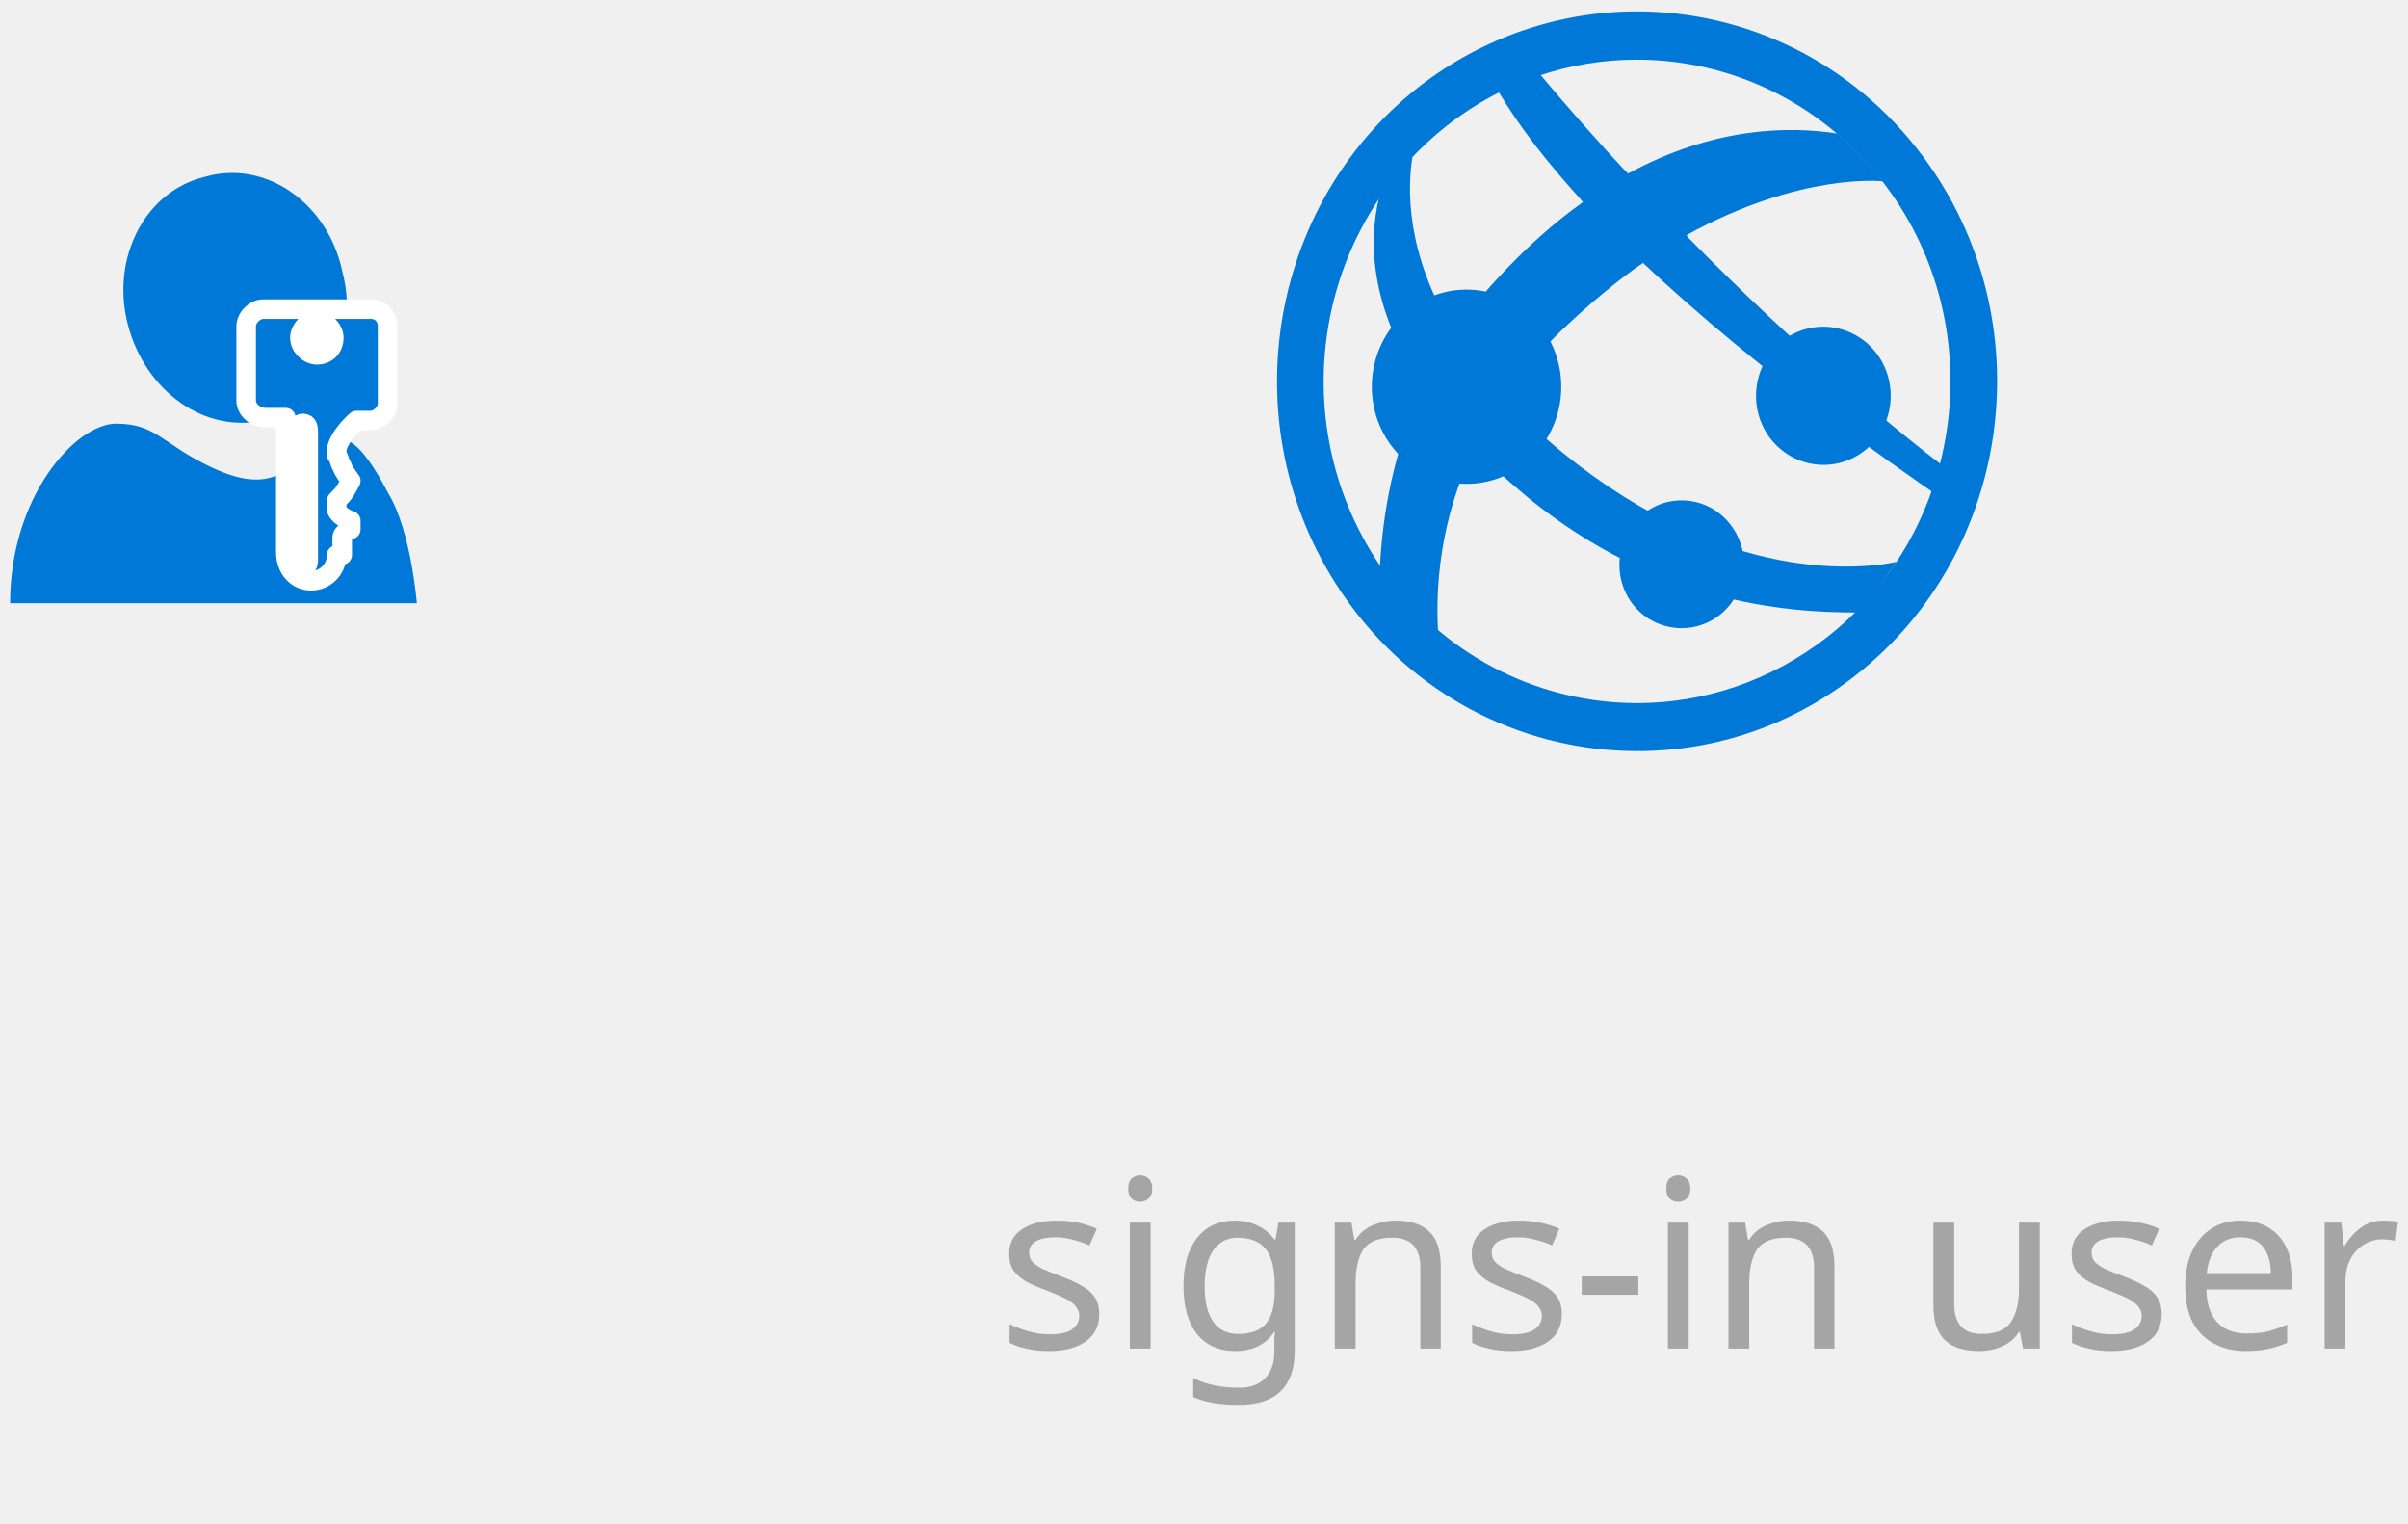
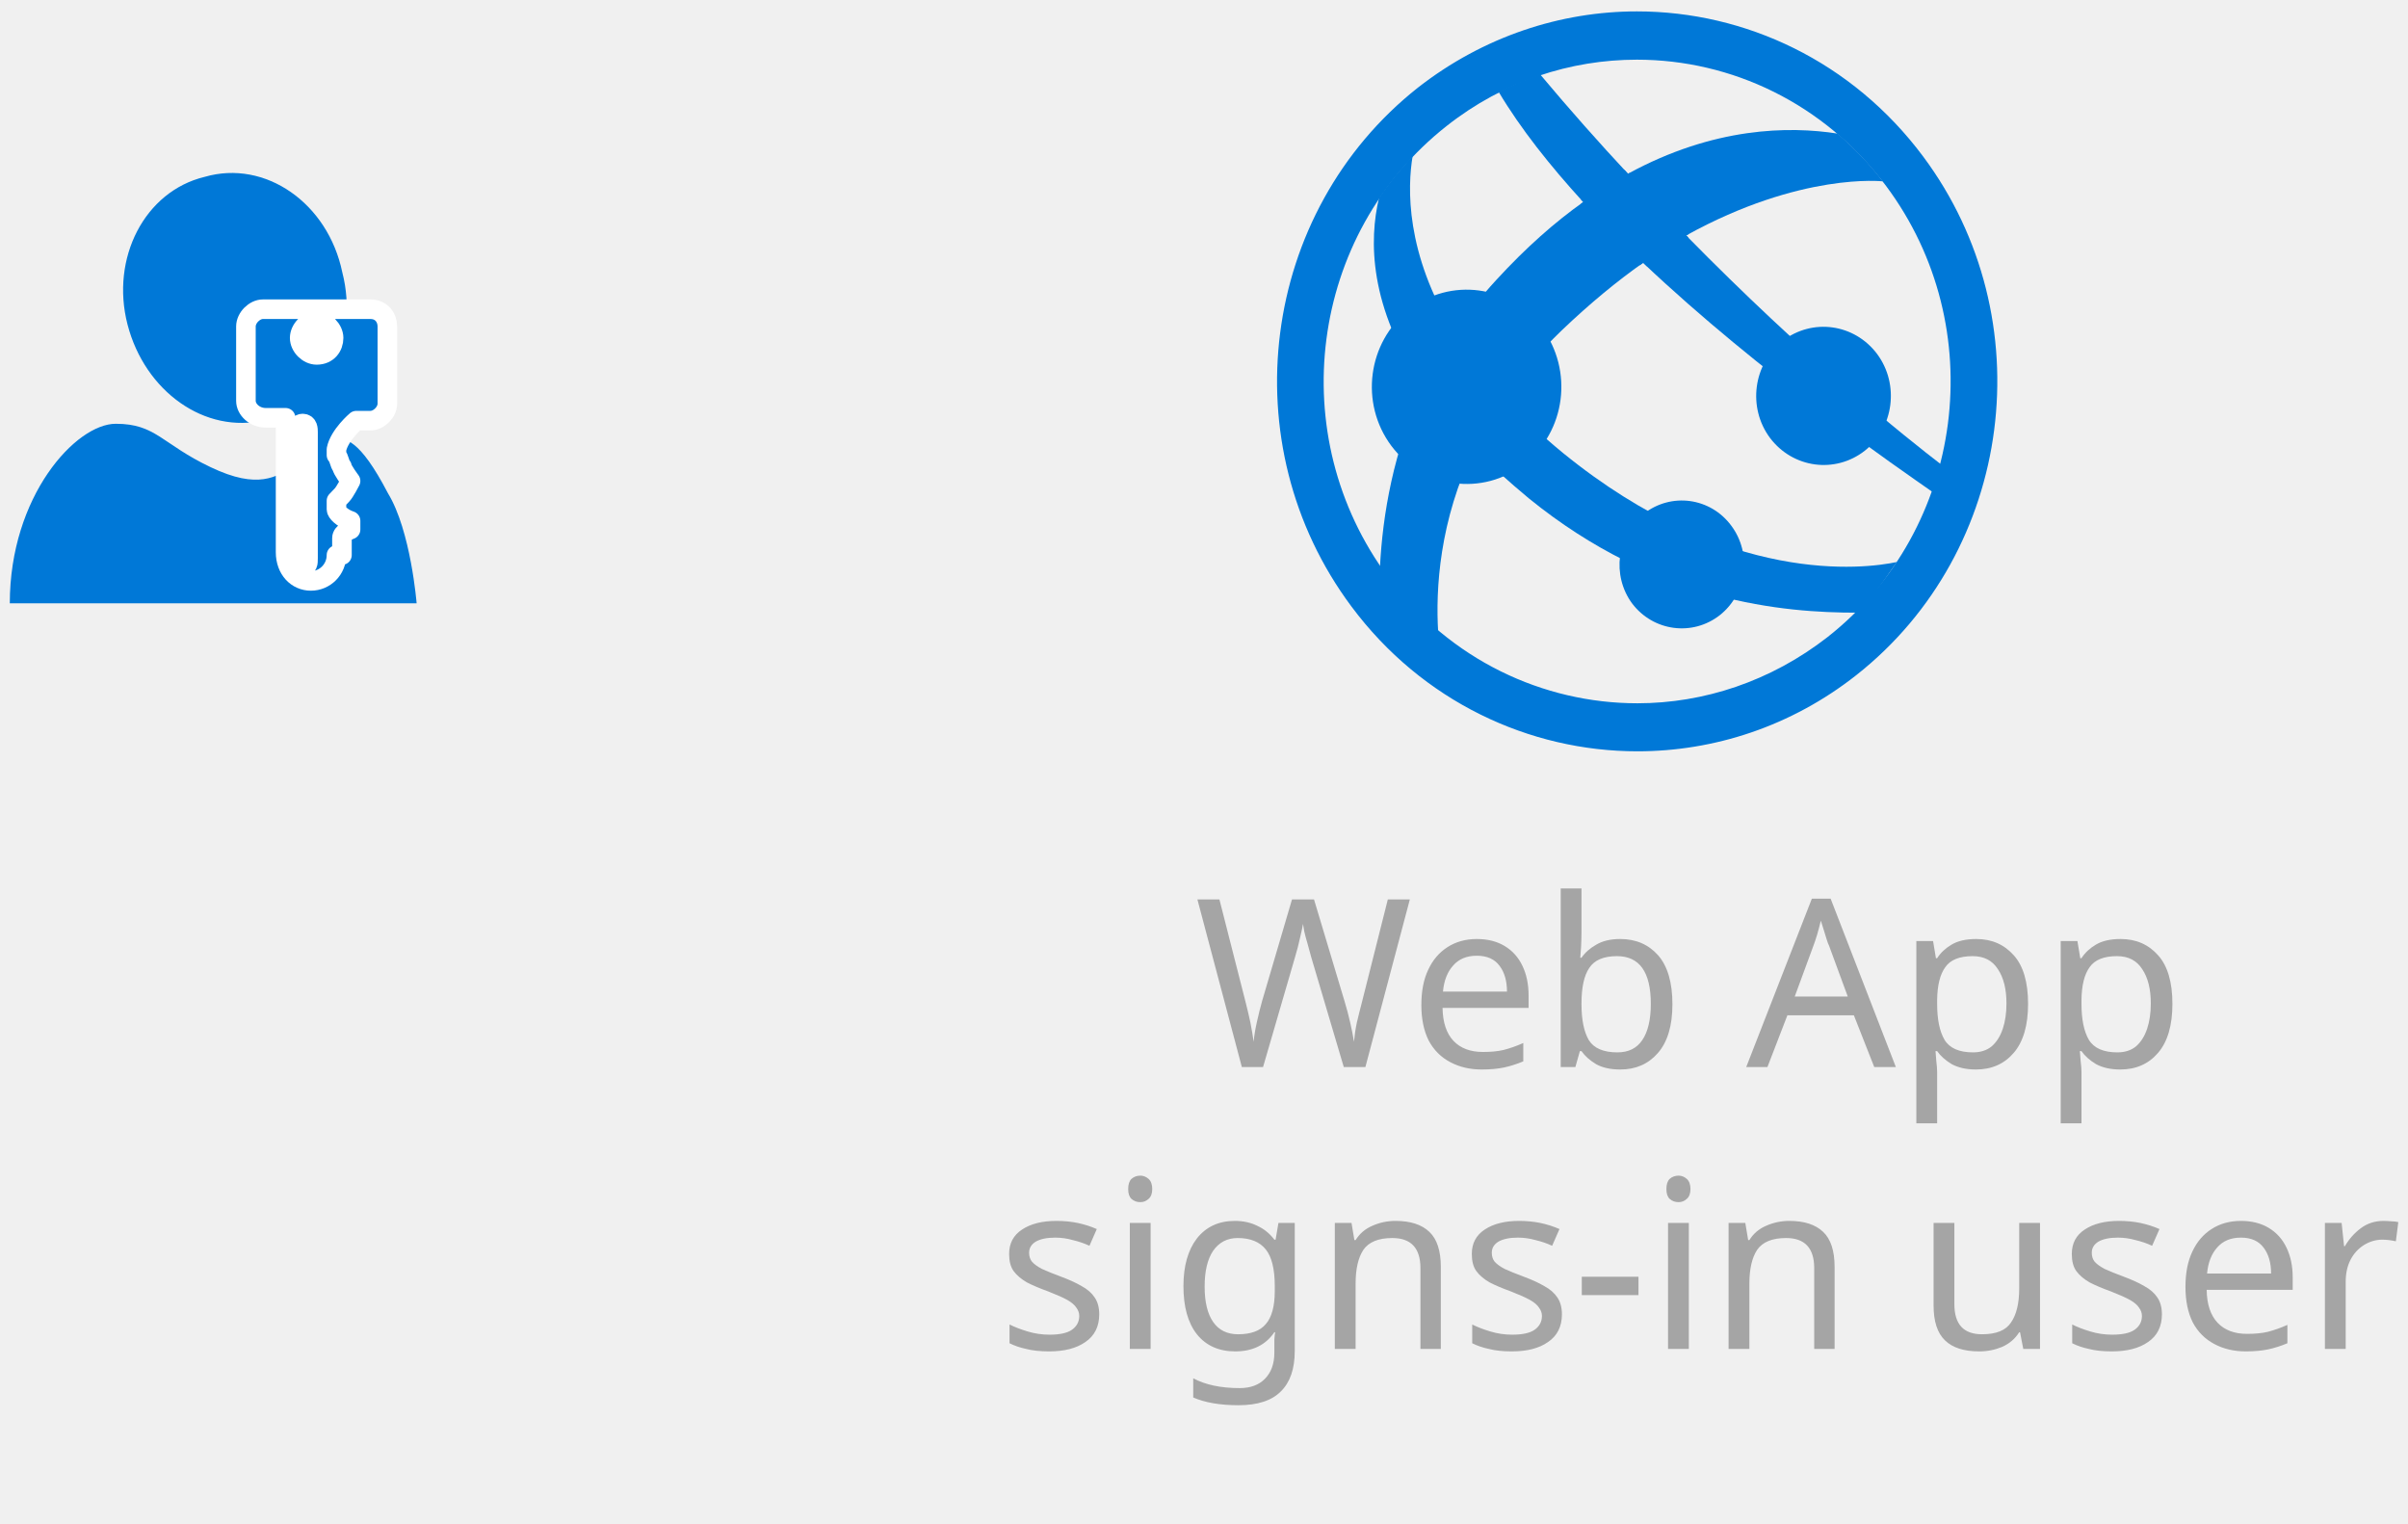
- <svg xmlns="http://www.w3.org/2000/svg" xmlns:ns1="http://schemas.microsoft.com/visio/2003/SVGExtensions/" width="1.282in" height="0.811in" viewBox="0 0 92.276 58.39" xml:space="preserve" color-interpolation-filters="sRGB" class="st6">
-   <ns1:documentProperties ns1:langID="1033" />
-   <style type="text/css">
- 	
- 		.st1 {fill:#0078d7;stroke:none;stroke-linecap:round;stroke-linejoin:round;stroke-width:0.75}
- 		.st2 {fill:#0078d7;stroke:#ffffff;stroke-linecap:round;stroke-linejoin:round;stroke-width:0.75}
- 		.st3 {fill:#ffffff;stroke:none;stroke-linecap:round;stroke-linejoin:round;stroke-width:0.75}
- 		.st4 {fill:#a5a5a5;font-family:Calibri;font-size:0.75em}
- 		.st5 {font-size:1em}
- 		.st6 {fill:none;fill-rule:evenodd;font-size:12px;overflow:visible;stroke-linecap:square;stroke-miterlimit:3}
- 	
- 	</style>
-   <g ns1:mID="0" ns1:index="1" ns1:groupContext="foregroundPage">
-     <ns1:pageProperties ns1:drawingScale="0.0393701" ns1:pageScale="0.0393701" ns1:drawingUnits="24" ns1:shadowOffsetX="8.50395" ns1:shadowOffsetY="-8.50395" />
-     <ns1:layer ns1:name="Azure" ns1:index="0" />
-     <g id="group1-1" transform="translate(0.375094,-35.2729)" ns1:mID="1" ns1:groupContext="group" ns1:layerMember="0">
-       <g id="group2-2" ns1:mID="2" ns1:groupContext="group" ns1:layerMember="0">
-         <g id="group3-3" ns1:mID="3" ns1:groupContext="group" ns1:layerMember="0">
-           <g id="group4-4" transform="translate(3.85181,-6.46171)" ns1:mID="4" ns1:groupContext="group" ns1:layerMember="0">
-             <g id="shape5-5" ns1:mID="5" ns1:groupContext="shape" ns1:layerMember="0">
-               <path d="M3.62 48.51 C1.32 49.06 0 51.62 0.66 54.17 C1.32 56.72 3.62 58.39 5.93 57.83 C8.23 57.28 9.55            54.73 8.89 52.17 C8.34 49.51 5.93 47.84 3.62 48.51 Z" class="st1" />
+ <svg xmlns="http://www.w3.org/2000/svg" width="123.035" height="77.853" class="st6" color-interpolation-filters="sRGB" viewBox="0 0 92.276 58.39" xml:space="preserve">
+   <style type="text/css">.st1{stroke:none;stroke-linecap:round;stroke-linejoin:round;stroke-width:.75}.st1,.st2{fill:#0078d7}.st2,.st3{stroke-linecap:round;stroke-linejoin:round;stroke-width:.75}.st2{stroke:#fff}.st3{fill:#fff;stroke:none}.st4{fill:#a5a5a5;font-family:Calibri;font-size:.75em}.st5{font-size:1em}.st6{fill:none;fill-rule:evenodd;font-size:12px;overflow:visible;stroke-linecap:square;stroke-miterlimit:3}</style>
+   <g>
+     <g id="group1-1" transform="translate(0.375094,-35.2729)">
+       <g id="group2-2">
+         <g id="group3-3">
+           <g id="group4-4" transform="translate(3.85181,-6.46171)">
+             <g id="shape5-5">
+               <path d="M3.62 48.51 C1.32 49.06 0 51.62 0.66 54.17 C1.32 56.72 3.62 58.39 5.93 57.83 C8.23 57.28 9.55 54.73 8.89 52.17 C8.34 49.51 5.93 47.84 3.62 48.51 Z" class="st1" />
            </g>
          </g>
-           <g id="group6-7" ns1:mID="6" ns1:groupContext="group" ns1:layerMember="0">
-             <g id="shape7-8" ns1:mID="7" ns1:groupContext="shape" ns1:layerMember="0">
-               <path d="M12.41 52.06 C11.97 52.06 11.53 52.84 10.87 53.17 C10.21 53.51 9.55 54.06 7.69 53.17 C5.82 52.28            5.6 51.51 4.06 51.51 C2.53 51.51 0 54.28 0 58.39 L15.59 58.39 C15.59 58.39 15.37 55.61 14.49            54.17 C13.39 52.06 12.85 52.06 12.41 52.06 Z" class="st1" />
+           <g id="group6-7">
+             <g id="shape7-8">
+               <path d="M12.41 52.06 C11.97 52.06 11.53 52.84 10.87 53.17 C10.21 53.51 9.55 54.06 7.69 53.17 C5.82 52.28 5.6 51.51 4.06 51.51 C2.53 51.51 0 54.28 0 58.39 L15.59 58.39 C15.59 58.39 15.37 55.61 14.49 54.17 C13.39 52.06 12.85 52.06 12.41 52.06 Z" class="st1" />
            </g>
          </g>
        </g>
      </g>
-       <g id="group8-10" transform="translate(9.04851,-0.859471)" ns1:mID="8" ns1:groupContext="group" ns1:layerMember="0">
-         <g id="shape9-11" ns1:mID="9" ns1:groupContext="shape" ns1:layerMember="0">
-           <path d="M4.77 47.98 L0.65 47.98 C0.33 47.98 0 48.31 0 48.64 L0 51.49 C0 51.82 0.33 52.14 0.76 52.14 L1.52 52.14          L1.52 57.29 C1.52 57.95 1.95 58.39 2.49 58.39 C3.03 58.39 3.47 57.95 3.47 57.4 C3.58 57.4 3.68 57.4          3.68 57.4 C3.68 57.4 3.68 56.86 3.68 56.75 C3.68 56.53 4.01 56.42 4.01 56.42 C4.01 56.42 4.01 56.09          4.01 56.09 C3.68 55.98 3.47 55.76 3.47 55.65 L3.47 55.32 C3.58 55.21 3.68 55.1 3.68 55.1 C3.79 54.99          4.01 54.56 4.01 54.56 C4.01 54.56 3.68 54.12 3.68 54.01 C3.58 53.9 3.58 53.68 3.47 53.57 L3.47 53.35          C3.58 52.8 4.23 52.25 4.23 52.25 L4.77 52.25 C5.09 52.25 5.42 51.93 5.42 51.6 L5.42 48.64 C5.42          48.31 5.2 47.98 4.77 47.98 ZM2.38 57.51 C2.38 57.73 2.38 57.84 2.17 57.84 C1.95 57.84 1.95 57.62          1.95 57.51 L1.95 52.69 C1.95 52.47 2.06 52.36 2.17 52.36 C2.38 52.36 2.38 52.58 2.38 52.69 L2.38          57.51 ZM2.71 49.73 C2.38 49.73 2.06 49.41 2.06 49.08 C2.06 48.75 2.38 48.42 2.71 48.42 C3.03 48.42          3.36 48.75 3.36 49.08 C3.36 49.41 3.14 49.73 2.71 49.73 Z" class="st2" />
+       <g id="group8-10" transform="translate(9.04851,-0.859471)">
+         <g id="shape9-11">
+           <path d="M4.77 47.98 L0.65 47.98 C0.33 47.98 0 48.31 0 48.64 L0 51.49 C0 51.82 0.33 52.14 0.76 52.14 L1.52 52.14 L1.52 57.29 C1.52 57.95 1.95 58.39 2.49 58.39 C3.03 58.39 3.47 57.95 3.47 57.4 C3.58 57.4 3.68 57.4 3.68 57.4 C3.68 57.4 3.68 56.86 3.68 56.75 C3.68 56.53 4.01 56.42 4.01 56.42 C4.01 56.42 4.01 56.09 4.01 56.09 C3.68 55.98 3.47 55.76 3.47 55.65 L3.47 55.32 C3.58 55.21 3.68 55.1 3.68 55.1 C3.79 54.99 4.01 54.56 4.01 54.56 C4.01 54.56 3.68 54.12 3.68 54.01 C3.58 53.9 3.58 53.68 3.47 53.57 L3.47 53.35 C3.58 52.8 4.23 52.25 4.23 52.25 L4.77 52.25 C5.09 52.25 5.42 51.93 5.42 51.6 L5.42 48.64 C5.42 48.31 5.2 47.98 4.77 47.98 ZM2.38 57.51 C2.38 57.73 2.38 57.84 2.17 57.84 C1.95 57.84 1.95 57.62 1.95 57.51 L1.95 52.69 C1.95 52.47 2.06 52.36 2.17 52.36 C2.38 52.36 2.38 52.58 2.38 52.69 L2.38 57.51 ZM2.71 49.73 C2.38 49.73 2.06 49.41 2.06 49.08 C2.06 48.75 2.38 48.42 2.71 48.42 C3.03 48.42 3.36 48.75 3.36 49.08 C3.36 49.41 3.14 49.73 2.71 49.73 Z" class="st2" />
        </g>
-         <g id="shape10-13" ns1:mID="10" ns1:groupContext="shape" ns1:layerMember="0" transform="translate(1.92482,-0.570756)">
-           <path d="M0.22 58.39 C0.11 58.39 0 58.28 0 58.17 L0 53.17 C0 53.06 0.11 52.95 0.22 52.95 C0.33 52.95 0.44 53.06          0.44 53.17 L0.44 58.28 C0.44 58.39 0.33 58.39 0.22 58.39 Z" class="st3" />
+         <g id="shape10-13" transform="translate(1.92482,-0.570756)">
+           <path d="M0.22 58.39 C0.11 58.39 0 58.28 0 58.17 L0 53.17 C0 53.06 0.11 52.95 0.22 52.95 C0.33 52.95 0.44 53.06 0.44 53.17 L0.44 58.28 C0.44 58.39 0.33 58.39 0.22 58.39 Z" class="st3" />
        </g>
-         <g id="shape11-15" ns1:mID="11" ns1:groupContext="shape" ns1:layerMember="0" transform="translate(2.05993,-8.66321)">
-           <ellipse cx="0.659" cy="57.724" rx="0.659" ry="0.666" class="st3" />
+         <g id="shape11-15" transform="translate(2.05993,-8.66321)">
+           <ellipse cx=".659" cy="57.724" class="st3" rx=".659" ry=".666" />
        </g>
      </g>
    </g>
-     <g id="group12-17" transform="translate(47.1469,-29.6035)" ns1:mID="12" ns1:groupContext="group" ns1:layerMember="0">
-       <ns1:userDefs />
-       <g id="group13-18" ns1:mID="13" ns1:groupContext="group" ns1:layerMember="0">
-         <g id="shape14-19" ns1:mID="14" ns1:groupContext="shape" ns1:layerMember="0">
-           <path d="M22.89 54.01 C20.71 55.71 18.14 56.55 15.6 56.55 C11.99 56.55 8.42 54.89 6.05 51.72 C2.02 46.3 3.02          38.58 8.29 34.43 C10.47 32.71 13.04 31.89 15.58 31.89 C19.2 31.89 22.76 33.56 25.13 36.73 C29.16          42.13 28.16 49.87 22.89 54.01 ZM26.55 35.6 C23.83 31.95 19.73 30.04 15.58 30.04 C12.66 30.04 9.7          31 7.19 32.96 C1.15 37.73 0 46.62 4.64 52.84 C7.35 56.48 11.46 58.39 15.6 58.39 C18.53 58.39 21.49          57.44 23.99 55.47 C30.03 50.71 31.18 41.81 26.55 35.6 Z" class="st1" />
+     <g id="group12-17" transform="translate(47.1469,-29.6035)">
+       <g id="group13-18">
+         <g id="shape14-19">
+           <path d="M22.89 54.01 C20.71 55.71 18.14 56.55 15.6 56.55 C11.99 56.55 8.42 54.89 6.05 51.72 C2.02 46.3 3.02 38.58 8.29 34.43 C10.47 32.71 13.04 31.89 15.58 31.89 C19.2 31.89 22.76 33.56 25.13 36.73 C29.16 42.13 28.16 49.87 22.89 54.01 ZM26.55 35.6 C23.83 31.95 19.73 30.04 15.58 30.04 C12.66 30.04 9.7 31 7.19 32.96 C1.15 37.73 0 46.62 4.64 52.84 C7.35 56.48 11.46 58.39 15.6 58.39 C18.53 58.39 21.49 57.44 23.99 55.47 C30.03 50.71 31.18 41.81 26.55 35.6 Z" class="st1" />
        </g>
      </g>
-       <g id="group15-21" transform="translate(4.95555,-4.39537)" ns1:mID="15" ns1:groupContext="group" ns1:layerMember="0">
-         <g id="group16-22" transform="translate(0.341805,-0.176482)" ns1:mID="16" ns1:groupContext="group" ns1:layerMember="0">
-           <g id="group17-23" transform="translate(0.437249,2.13163E-14)" ns1:mID="17" ns1:groupContext="group" ns1:layerMember="0">
-             <g id="shape18-24" ns1:mID="18" ns1:groupContext="shape" ns1:layerMember="0">
-               <path d="M3.62 51.36 C2.82 50.55 2.18 49.77 1.66 49.01 C0.51 51.43 0.1 53.92 0 55.9 C0.11 56.06 0.11            56.18 0.23 56.34 C0.81 57.09 1.53 57.81 2.23 58.39 C2.13 56.77 2.27 54.12 3.62 51.36 Z" class="st1" />
+       <g id="group15-21" transform="translate(4.95555,-4.39537)">
+         <g id="group16-22" transform="translate(0.341805,-0.176482)">
+           <g id="group17-23" transform="translate(0.437249,2.13163E-14)">
+             <g id="shape18-24">
+               <path d="M3.62 51.36 C2.82 50.55 2.18 49.77 1.66 49.01 C0.51 51.43 0.1 53.92 0 55.9 C0.11 56.06 0.11 56.18 0.23 56.34 C0.81 57.09 1.53 57.81 2.23 58.39 C2.13 56.77 2.27 54.12 3.62 51.36 Z" class="st1" />
            </g>
          </g>
-           <g id="shape19-26" ns1:mID="19" ns1:groupContext="shape" ns1:layerMember="0" transform="translate(3.29213,-8.97696)">
-             <path d="M4.94 50.89 C3.85 51.66 2.74 52.64 1.61 53.87 C0.99 54.54 0.46 55.23 0 55.92 C0.48 56.72 1.11 57.54           1.9 58.39 C2.49 57.53 3.22 56.67 4.1 55.82 C5.21 54.76 6.25 53.91 7.23 53.22 C6.43 52.46 5.65           51.69 4.94 50.89 Z" class="st1" />
+           <g id="shape19-26" transform="translate(3.29213,-8.97696)">
+             <path d="M4.94 50.89 C3.85 51.66 2.74 52.64 1.61 53.87 C0.99 54.54 0.46 55.23 0 55.92 C0.48 56.72 1.11 57.54 1.9 58.39 C2.49 57.53 3.22 56.67 4.1 55.82 C5.21 54.76 6.25 53.91 7.23 53.22 C6.43 52.46 5.65 51.69 4.94 50.89 Z" class="st1" />
          </g>
-           <g id="group20-28" transform="translate(9.93517,-15.1958)" ns1:mID="20" ns1:groupContext="group" ns1:layerMember="0">
-             <g id="shape21-29" ns1:mID="21" ns1:groupContext="shape" ns1:layerMember="0">
-               <path d="M9.77 56.32 C9.25 55.63 8.66 55.04 8.04 54.49 C6.18 54.2 3.3 54.23 0 56.03 C0.76 56.87 1.51            57.65 2.24 58.39 C6.64 55.96 9.77 56.32 9.77 56.32 Z" class="st1" />
+           <g id="group20-28" transform="translate(9.93517,-15.1958)">
+             <g id="shape21-29">
+               <path d="M9.77 56.32 C9.25 55.63 8.66 55.04 8.04 54.49 C6.18 54.2 3.3 54.23 0 56.03 C0.76 56.87 1.51 57.65 2.24 58.39 C6.64 55.96 9.77 56.32 9.77 56.32 Z" class="st1" />
            </g>
          </g>
-           <g id="group22-31" transform="translate(2.2482E-15,-9.38013)" ns1:mID="22" ns1:groupContext="group" ns1:layerMember="0">
-             <g id="shape23-32" ns1:mID="23" ns1:groupContext="shape" ns1:layerMember="0">
-               <path d="M2.1 58.39 C2.44 57.7 2.84 57.01 3.29 56.32 C1.4 53.25 1.49 50.72 1.69 49.53 C1.22 50.04 0.78            50.57 0.4 51.14 C0.02 52.74 0 55.3 2.1 58.39 Z" class="st1" />
+           <g id="group22-31" transform="translate(2.2482E-15,-9.38013)">
+             <g id="shape23-32">
+               <path d="M2.1 58.39 C2.44 57.7 2.84 57.01 3.29 56.32 C1.4 53.25 1.49 50.72 1.69 49.53 C1.22 50.04 0.78 50.57 0.4 51.14 C0.02 52.74 0 55.3 2.1 58.39 Z" class="st1" />
            </g>
          </g>
-           <g id="group24-34" transform="translate(4.05149,-0.740212)" ns1:mID="24" ns1:groupContext="group" ns1:layerMember="0">
-             <g id="shape25-35" ns1:mID="25" ns1:groupContext="shape" ns1:layerMember="0">
-               <path d="M3.41 52.28 C2.53 51.56 1.78 50.84 1.14 50.15 C0.68 50.8 0.31 51.46 0 52.1 C0.6 52.73 1.3 53.35            2.09 54.01 C7.01 58.01 11.9 58.39 14.65 58.39 C14.83 58.39 15.69 57.19 16.19 56.45 C14.96            56.71 9.7 57.39 3.41 52.28 Z" class="st1" />
+           <g id="group24-34" transform="translate(4.05149,-0.740212)">
+             <g id="shape25-35">
+               <path d="M3.41 52.28 C2.53 51.56 1.78 50.84 1.14 50.15 C0.68 50.8 0.31 51.46 0 52.1 C0.6 52.73 1.3 53.35 2.09 54.01 C7.01 58.01 11.9 58.39 14.65 58.39 C14.83 58.39 15.69 57.19 16.19 56.45 C14.96 56.71 9.7 57.39 3.41 52.28 Z" class="st1" />
            </g>
          </g>
-           <g id="group26-37" transform="translate(2.10339,-7.03042)" ns1:mID="26" ns1:groupContext="group" ns1:layerMember="0">
-             <g id="shape27-38" ns1:mID="27" ns1:groupContext="shape" ns1:layerMember="0">
-               <path d="M0 56.04 C0.51 56.8 1.15 57.58 1.95 58.39 C2.26 57.75 2.64 57.09 3.09 56.44 C2.3 55.59 1.67            54.77 1.19 53.97 C0.72 54.66 0.33 55.35 0 56.04 Z" class="st1" />
+           <g id="group26-37" transform="translate(2.10339,-7.03042)">
+             <g id="shape27-38">
+               <path d="M0 56.04 C0.51 56.8 1.15 57.58 1.95 58.39 C2.26 57.75 2.64 57.09 3.09 56.44 C2.3 55.59 1.67 54.77 1.19 53.97 C0.72 54.66 0.33 55.35 0 56.04 Z" class="st1" />
            </g>
          </g>
-           <g id="group28-40" transform="translate(10.5195,-5.32331)" ns1:mID="28" ns1:groupContext="group" ns1:layerMember="0">
-             <g id="shape29-41" ns1:mID="29" ns1:groupContext="shape" ns1:layerMember="0">
-               <path d="M0 49.57 C4.49 53.82 9.8 57.44 11.15 58.39 C11.29 58.04 11.38 57.7 11.48 57.34 C10.03 56.23            6.22 53.18 1.65 48.52 C1.12 48.81 0.57 49.16 0 49.57 Z" class="st1" />
+           <g id="group28-40" transform="translate(10.5195,-5.32331)">
+             <g id="shape29-41">
+               <path d="M0 49.57 C4.49 53.82 9.8 57.44 11.15 58.39 C11.29 58.04 11.38 57.7 11.48 57.34 C10.03 56.23 6.22 53.18 1.65 48.52 C1.12 48.81 0.57 49.16 0 49.57 Z" class="st1" />
            </g>
          </g>
-           <g id="group30-43" transform="translate(4.9873,-16.4714)" ns1:mID="30" ns1:groupContext="group" ns1:layerMember="0">
-             <g id="shape31-44" ns1:mID="31" ns1:groupContext="shape" ns1:layerMember="0">
-               <path d="M4.95 57.3 C3.85 56.12 2.73 54.86 1.59 53.5 C1.04 53.68 0.51 53.91 0 54.17 C0.84 55.58 1.97            57 3.24 58.39 C3.82 57.97 4.38 57.61 4.95 57.3 Z" class="st1" />
+           <g id="group30-43" transform="translate(4.9873,-16.4714)">
+             <g id="shape31-44">
+               <path d="M4.95 57.3 C3.85 56.12 2.73 54.86 1.59 53.5 C1.04 53.68 0.51 53.91 0 54.17 C0.84 55.58 1.97 57 3.24 58.39 C3.82 57.97 4.38 57.61 4.95 57.3 Z" class="st1" />
            </g>
          </g>
-           <g id="shape32-46" ns1:mID="32" ns1:groupContext="shape" ns1:layerMember="0" transform="translate(8.13764,-14.0503)">
-             <path d="M1.87 54.85 C1.31 55.16 0.57 55.62 0 56.03 C0.72 56.82 1.45 57.63 2.25 58.39 C2.82 57.99 3.59 57.5           4.12 57.2 C3.38 56.47 2.63 55.68 1.87 54.85 Z" class="st1" />
+           <g id="shape32-46" transform="translate(8.13764,-14.0503)">
+             <path d="M1.87 54.85 C1.31 55.16 0.57 55.62 0 56.03 C0.72 56.82 1.45 57.63 2.25 58.39 C2.82 57.99 3.59 57.5 4.12 57.2 C3.38 56.47 2.63 55.68 1.87 54.85 Z" class="st1" />
          </g>
-           <g id="shape33-48" ns1:mID="33" ns1:groupContext="shape" ns1:layerMember="0" transform="translate(8.13691,-14.0039)">
-             <path d="M1.67 54.69 C1.1 55 0.57 55.4 0 55.82 C0.72 56.61 1.74 57.63 2.54 58.39 C3.11 57.99 3.59 57.58 4.12           57.28 C3.38 56.55 2.42 55.53 1.67 54.69 Z" class="st1" />
+           <g id="shape33-48" transform="translate(8.13691,-14.0039)">
+             <path d="M1.67 54.69 C1.1 55 0.57 55.4 0 55.82 C0.72 56.61 1.74 57.63 2.54 58.39 C3.11 57.99 3.59 57.58 4.12 57.28 C3.38 56.55 2.42 55.53 1.67 54.69 Z" class="st1" />
          </g>
        </g>
-         <g id="group34-50" transform="translate(14.8617,-6.23663)" ns1:mID="34" ns1:groupContext="group" ns1:layerMember="0">
-           <g id="shape35-51" ns1:mID="35" ns1:groupContext="shape" ns1:layerMember="0">
-             <path d="M1.34 53.3 C0.22 54.19 0 55.85 0.86 57.01 C1.74 58.18 3.36 58.39 4.49 57.51 C5.61 56.63 5.83 54.96           4.97 53.8 C4.1 52.64 2.49 52.41 1.34 53.3 Z" class="st1" />
+         <g id="group34-50" transform="translate(14.8617,-6.23663)">
+           <g id="shape35-51">
+             <path d="M1.34 53.3 C0.22 54.19 0 55.85 0.86 57.01 C1.74 58.18 3.36 58.39 4.49 57.51 C5.61 56.63 5.83 54.96 4.97 53.8 C4.1 52.64 2.49 52.41 1.34 53.3 Z" class="st1" />
          </g>
        </g>
-         <g id="group36-53" transform="translate(9.651,3.55271E-14)" ns1:mID="36" ns1:groupContext="group" ns1:layerMember="0">
-           <g id="shape37-54" ns1:mID="37" ns1:groupContext="shape" ns1:layerMember="0">
-             <path d="M1.24 53.68 C0.2 54.5 0 56.05 0.79 57.12 C1.6 58.19 3.1 58.39 4.15 57.57 C5.19 56.75 5.39 55.21           4.59 54.14 C3.79 53.06 2.29 52.86 1.24 53.68 Z" class="st1" />
+         <g id="group36-53" transform="translate(9.651,3.55271E-14)">
+           <g id="shape37-54">
+             <path d="M1.24 53.68 C0.2 54.5 0 56.05 0.79 57.12 C1.6 58.19 3.1 58.39 4.15 57.57 C5.19 56.75 5.39 55.21 4.59 54.14 C3.79 53.06 2.29 52.86 1.24 53.68 Z" class="st1" />
          </g>
        </g>
-         <g id="group38-56" transform="translate(7.24421E-14,-5.36434)" ns1:mID="38" ns1:groupContext="group" ns1:layerMember="0">
-           <g id="shape39-57" ns1:mID="39" ns1:groupContext="shape" ns1:layerMember="0">
-             <path d="M1.89 51.23 C0.3 52.48 0 54.81 1.21 56.44 C2.44 58.08 4.72 58.39 6.31 57.14 C7.9 55.89 8.2 53.56           6.98 51.91 C5.76 50.29 3.48 49.98 1.89 51.23 Z" class="st1" />
+         <g id="group38-56" transform="translate(7.24421E-14,-5.36434)">
+           <g id="shape39-57">
+             <path d="M1.89 51.23 C0.3 52.48 0 54.81 1.21 56.44 C2.44 58.08 4.72 58.39 6.31 57.14 C7.9 55.89 8.2 53.56 6.98 51.91 C5.76 50.29 3.48 49.98 1.89 51.23 Z" class="st1" />
          </g>
        </g>
      </g>
-       <g id="shape12-59" ns1:mID="12" ns1:groupContext="groupContent" ns1:layerMember="0">
-         <ns1:textBlock ns1:margins="rect(4.00001,4.00001,4.00001,4.00001)" ns1:tabSpace="42.5198" />
-         <ns1:textRect cx="15.591" cy="73.192" width="59.09" height="29.604" />
-         <text x="-1.37" y="70.49" class="st4" ns1:langID="1036">
-           <ns1:paragraph ns1:horizAlign="1" />
-           <ns1:tabList />Web App<ns1:lf />
-           <tspan x="-8.93" dy="1.2em" class="st5">signs</tspan>-in users</text>
+       <g id="shape12-59">
+         <text x="-1.37" y="70.49" class="st4">Web App<tspan x="-8.93" class="st5" dy="1.2em">signs</tspan>-in users</text>
      </g>
    </g>
  </g>
</svg>
